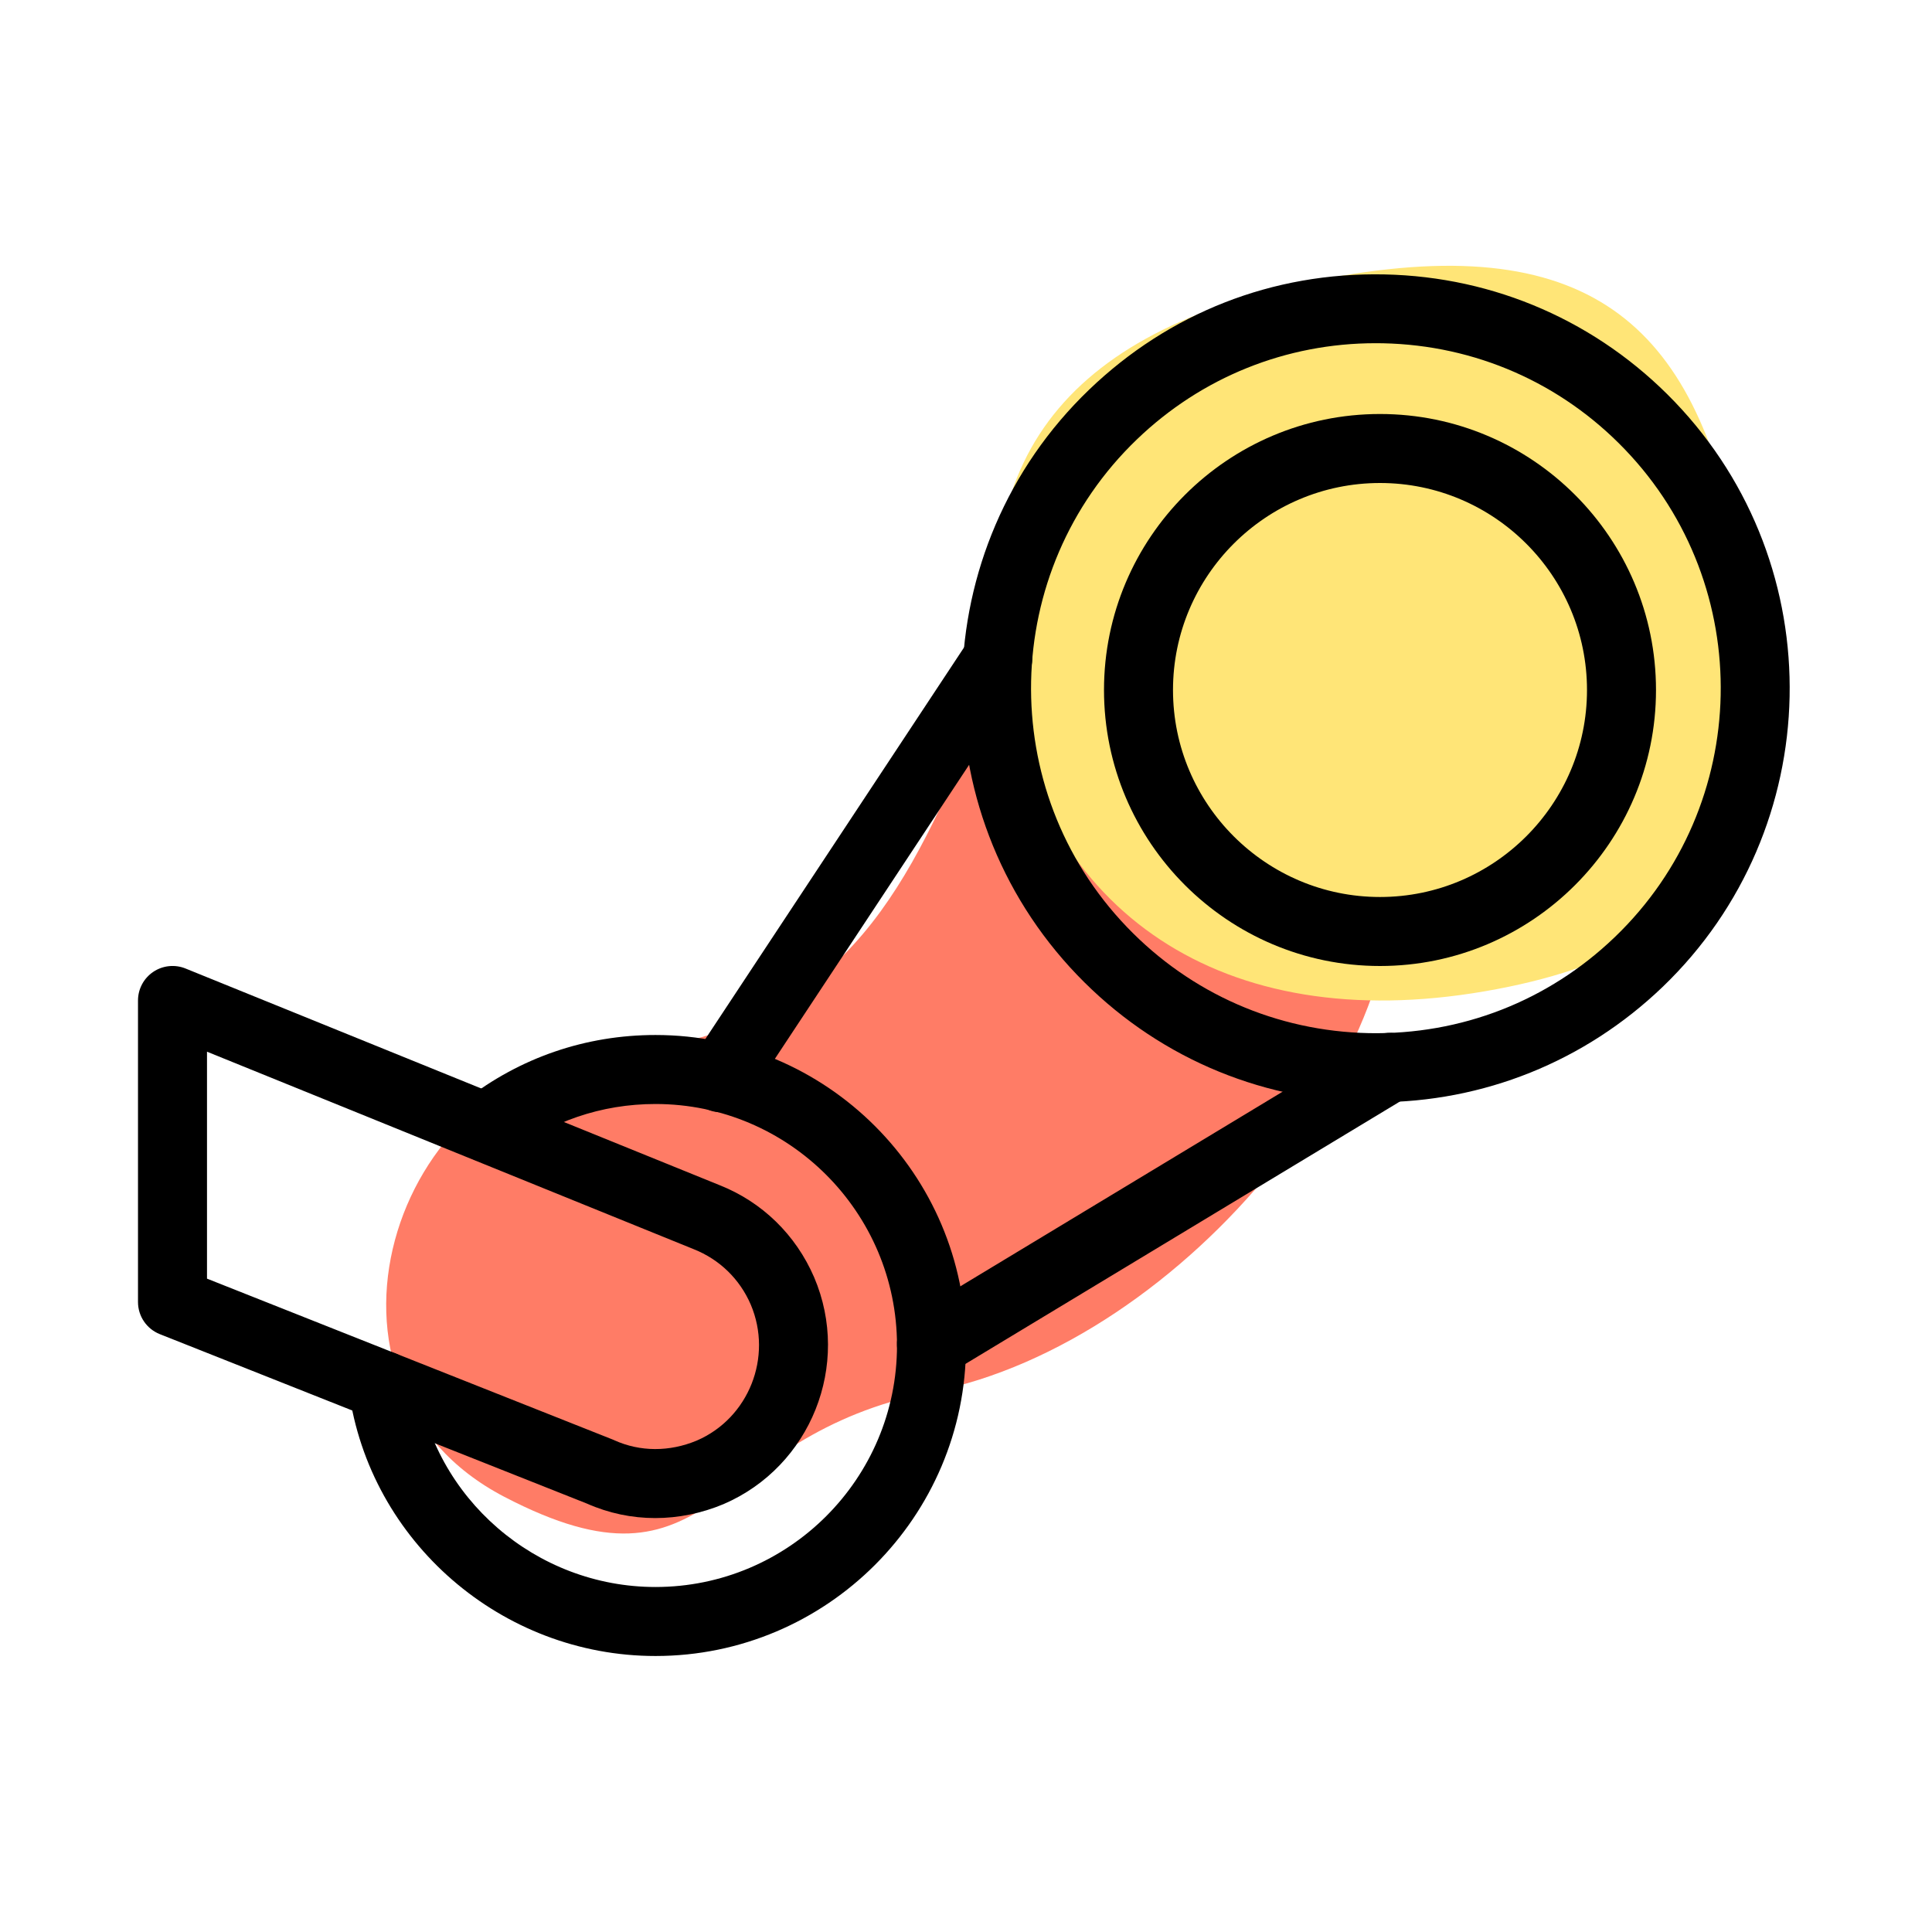
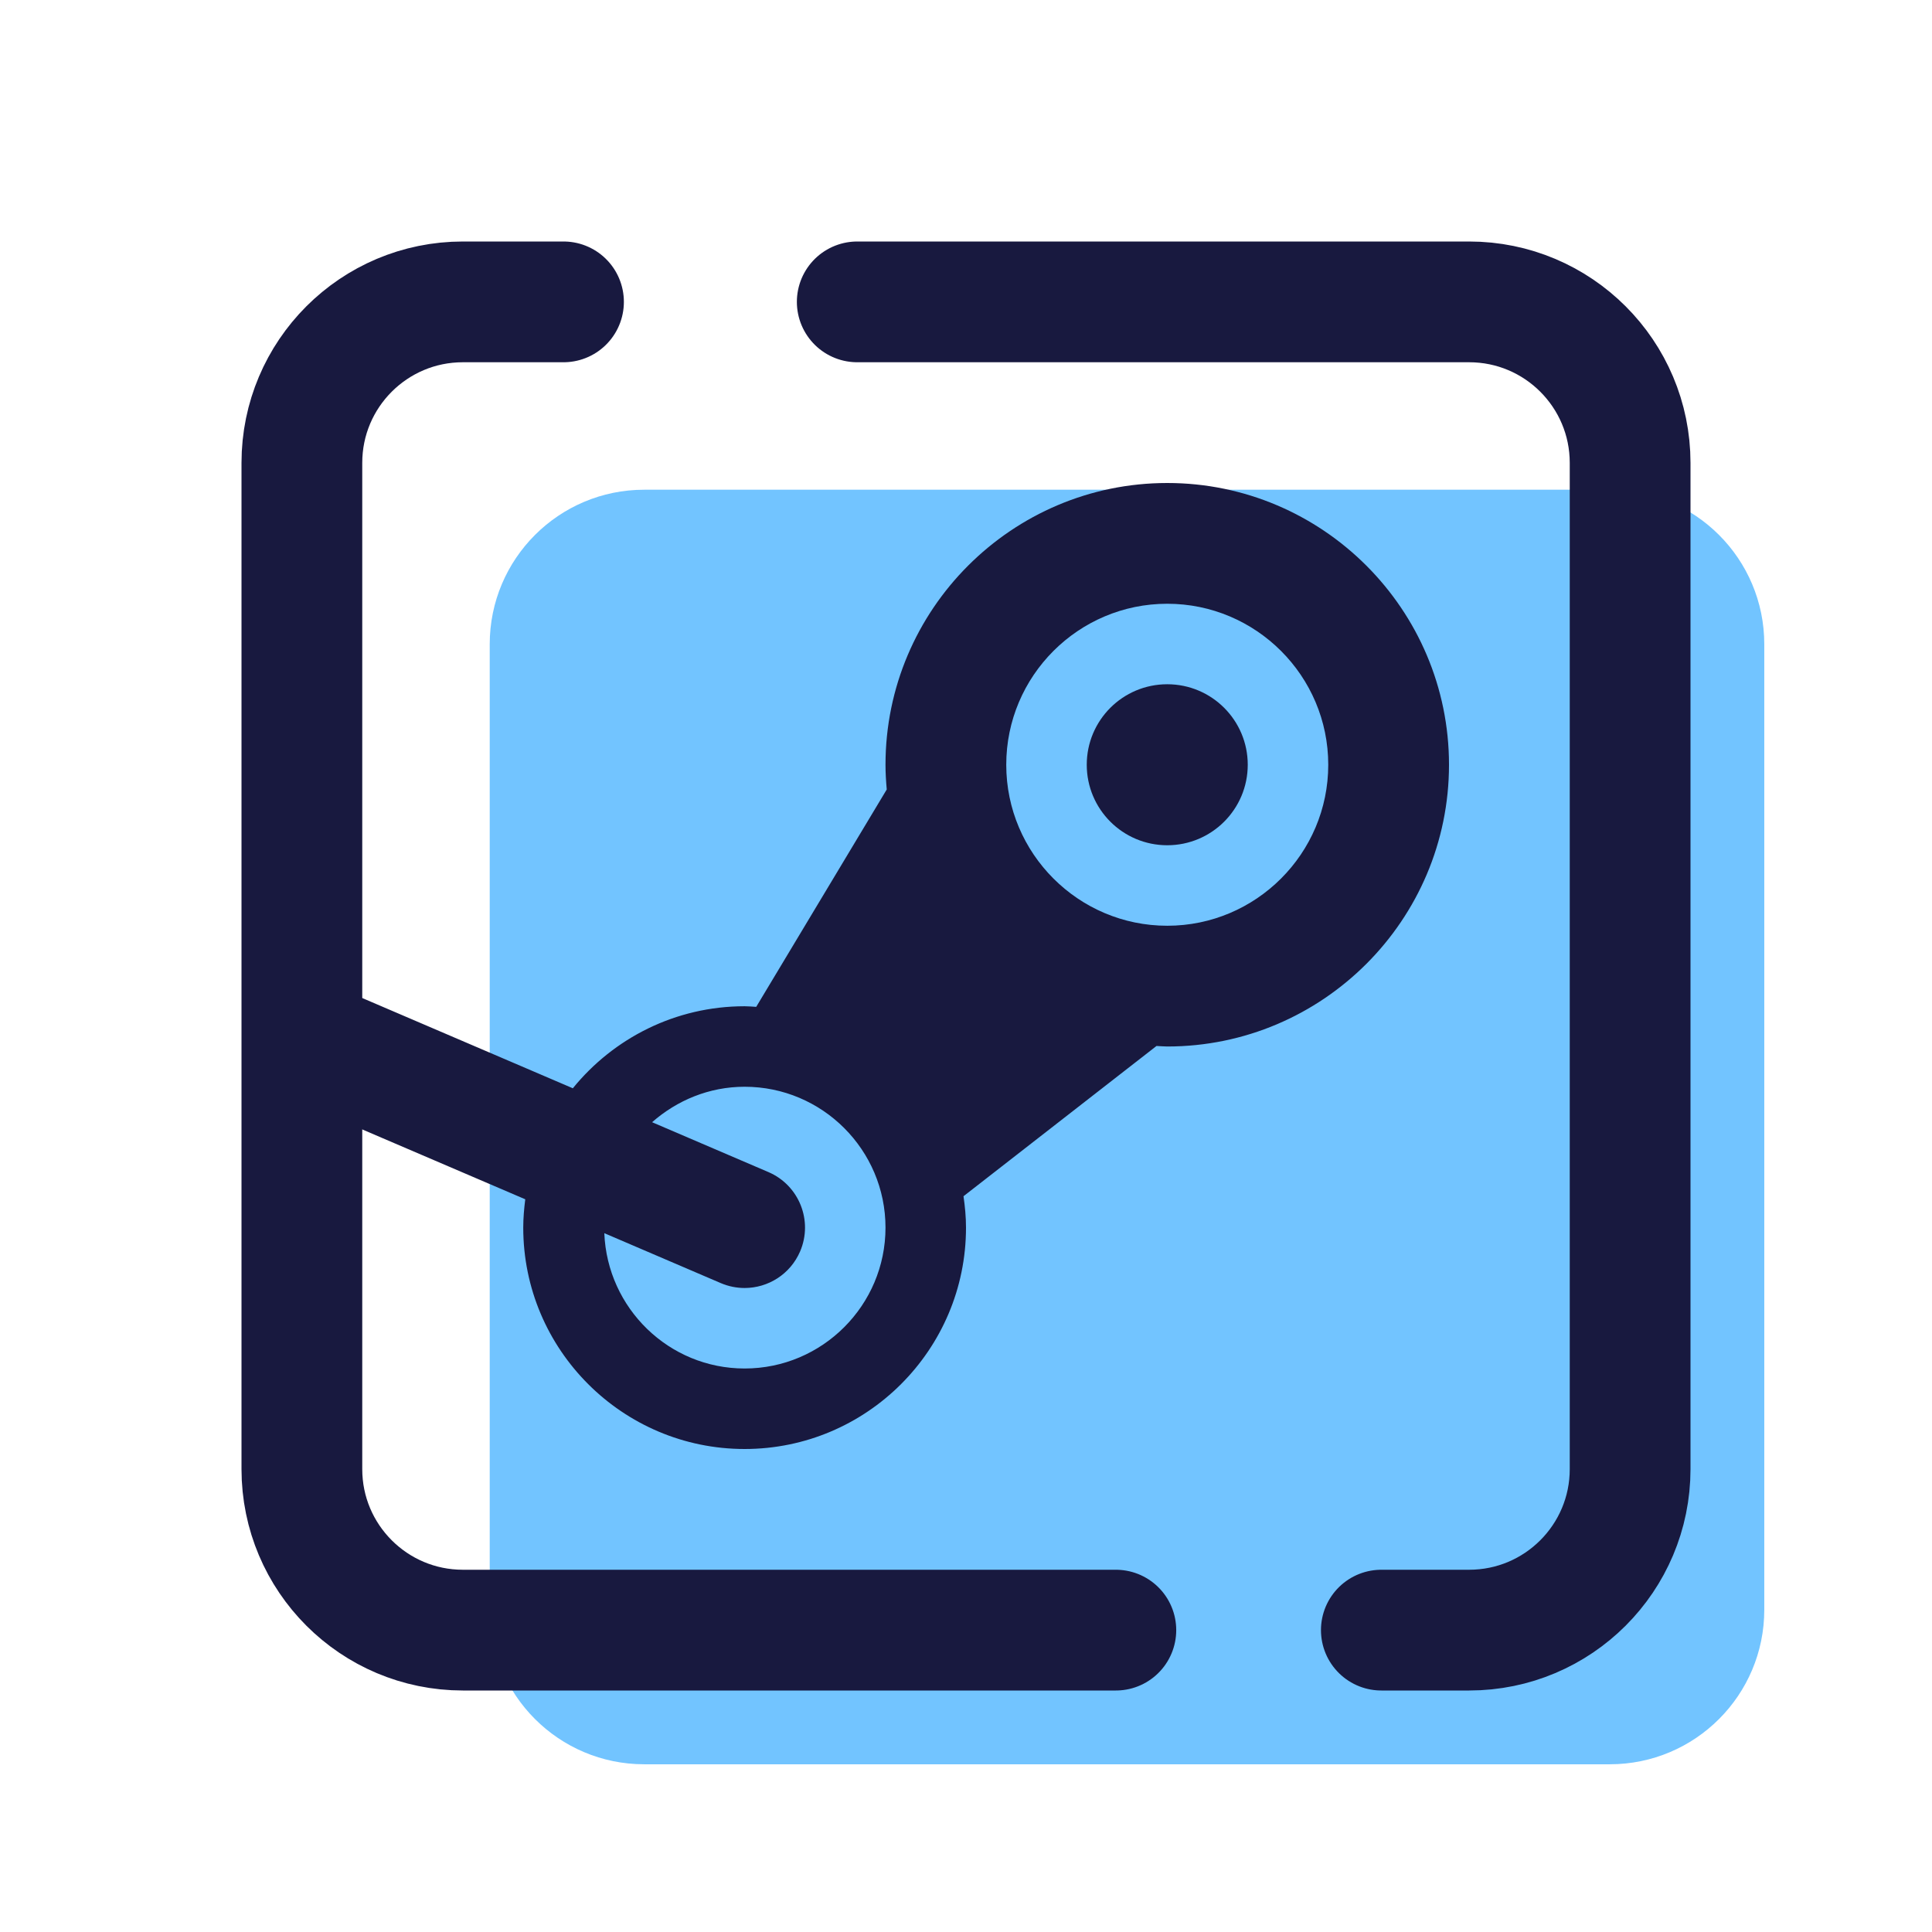
- <svg xmlns="http://www.w3.org/2000/svg" viewBox="0 0 28 28" width="448px" height="448px">
-   <path fill="#ff7c66" d="m13.5 20.173c-3.284.641-3.107 3.127-6.191 1.52s-1.651-6.168 1.52-6.428 4.174-2.085 5.171-4.387 5.506-2.085 6.14 1.042c.634 3.128-2.977 7.538-6.64 8.253z" />
-   <path fill="#ffe577" d="m25.242 8.25c.576 3.356.088 5.462-3.726 6.117s-6.392-1.146-6.968-4.502 1.069-5.212 4.884-5.866 5.234.895 5.81 4.251z" />
-   <path d="m19.943 15.975c-.042 0-.084 0-.126-.001-1.603-.033-3.096-.688-4.206-1.844-2.291-2.387-2.212-6.192.174-8.483 1.156-1.11 2.656-1.703 4.278-1.67 1.603.033 3.096.688 4.206 1.844 2.291 2.387 2.213 6.192-.174 8.483-1.126 1.08-2.596 1.671-4.152 1.671zm-.006-11.001c-1.296 0-2.521.492-3.459 1.393-1.989 1.909-2.054 5.08-.145 7.069.925.964 2.169 1.509 3.505 1.537 1.339.026 2.601-.466 3.565-1.392 1.989-1.909 2.054-5.081.145-7.069-.925-.964-2.169-1.509-3.504-1.537-.037 0-.072-.001-.107-.001z" />
-   <path d="m9.5 24c-2.229 0-4.14-1.656-4.445-3.851-.038-.273.153-.526.426-.564.271-.039.526.152.564.426.237 1.704 1.723 2.989 3.455 2.989 1.93 0 3.5-1.57 3.5-3.5s-1.57-3.5-3.5-3.5c-.785 0-1.526.254-2.143.734-.218.169-.532.13-.702-.087-.169-.218-.13-.532.087-.702.795-.618 1.748-.945 2.758-.945 2.481 0 4.5 2.019 4.5 4.5s-2.019 4.5-4.5 4.5z" />
-   <path d="m9.496 22.001c-.339 0-.674-.07-.99-.21l-6.191-2.456c-.19-.076-.315-.26-.315-.465v-4.37c0-.167.083-.322.221-.415s.314-.111.467-.049l7.74 3.14c.617.244 1.105.719 1.371 1.335.541 1.269-.048 2.742-1.311 3.287-.324.136-.66.203-.992.203zm-6.496-3.47 5.885 2.334c.007.003.013.006.02.009.373.168.797.169 1.193.004.752-.324 1.106-1.21.782-1.972-.159-.369-.452-.653-.824-.801l-7.056-2.863z" />
-   <path d="m20 14c-2.206 0-4-1.794-4-4s1.794-4 4-4 4 1.794 4 4-1.794 4-4 4zm0-7c-1.654 0-3 1.346-3 3s1.346 3 3 3 3-1.346 3-3-1.346-3-3-3z" />
-   <path d="m10.45 16.12c-.095 0-.19-.027-.275-.083-.23-.152-.294-.462-.142-.692l4.01-6.07c.151-.231.462-.295.692-.142.23.152.294.462.142.692l-4.01 6.07c-.096.146-.255.225-.417.225z" />
-   <path d="m13.5 19.98c-.169 0-.334-.086-.429-.242-.143-.236-.066-.543.17-.687l6.64-4.01c.235-.144.543-.066.687.17.143.236.066.543-.17.687l-6.64 4.01c-.08.049-.17.072-.258.072z" />
+ <svg xmlns="http://www.w3.org/2000/svg" viewBox="0,0,256,256" width="192px" height="192px">
+   <g fill="none" fill-rule="nonzero" stroke="none" stroke-width="none" stroke-linecap="none" stroke-linejoin="none" stroke-miterlimit="10" stroke-dasharray="" stroke-dashoffset="0" font-family="none" font-weight="none" font-size="none" text-anchor="none" style="mix-blend-mode: normal">
+     <g transform="scale(5.33333,5.33333)">
+       <path d="M39.995,43.833h-23.99c-2.12,0 -3.838,-1.719 -3.838,-3.838v-23.99c0,-2.12 1.719,-3.838 3.838,-3.838h23.99c2.12,0 3.838,1.719 3.838,3.838v23.99c0,2.12 -1.718,3.838 -3.838,3.838z" fill="#72c4ff" stroke="none" stroke-width="1" stroke-linecap="butt" stroke-linejoin="miter" />
+       <path d="M27.723,40.5h-16.223c-2.209,0 -4,-1.791 -4,-4v-25c0,-2.209 1.791,-4 4,-4h2.5" fill="none" stroke="#18193f" stroke-width="3" stroke-linecap="round" stroke-linejoin="round" />
+       <path d="M21.298,7.5h15.202c2.209,0 4,1.791 4,4v25c0,2.209 -1.791,4 -4,4h-2.181" fill="none" stroke="#18193f" stroke-width="3" stroke-linecap="round" stroke-linejoin="round" />
+       <path d="M29,12c-3.859,0 -7,3.141 -7,7c0,0.207 0.013,0.411 0.031,0.614l-3.243,5.401c-0.096,-0.005 -0.191,-0.015 -0.288,-0.015c-1.721,0 -3.259,0.796 -4.268,2.038l-5.815,-2.492c-0.758,-0.326 -1.642,0.026 -1.97,0.788c-0.326,0.761 0.026,1.643 0.788,1.97l5.815,2.492c-0.029,0.231 -0.05,0.465 -0.05,0.704c0,3.033 2.467,5.5 5.5,5.5c3.033,0 5.5,-2.467 5.5,-5.5c0,-0.266 -0.025,-0.525 -0.062,-0.78l4.795,-3.733c0.089,0.003 0.177,0.013 0.267,0.013c3.859,0 7,-3.141 7,-7c0,-3.859 -3.141,-7 -7,-7zM18.5,34c-1.882,0 -3.412,-1.497 -3.486,-3.362l2.895,1.241c0.193,0.082 0.393,0.121 0.591,0.121c0.582,0 1.135,-0.341 1.379,-0.91c0.326,-0.761 -0.026,-1.643 -0.788,-1.97l-2.89,-1.239c0.617,-0.541 1.415,-0.881 2.299,-0.881c1.93,0 3.5,1.57 3.5,3.5c0,1.93 -1.57,3.5 -3.5,3.5zM29,23c-2.206,0 -4,-1.794 -4,-4c0,-2.206 1.794,-4 4,-4c2.206,0 4,1.794 4,4c0,2.206 -1.794,4 -4,4z" fill="#18193f" stroke="none" stroke-width="1" stroke-linecap="butt" stroke-linejoin="miter" />
+       <circle cx="29" cy="19" r="2" fill="#18193f" stroke="none" stroke-width="1" stroke-linecap="butt" stroke-linejoin="miter" />
+     </g>
+   </g>
</svg>
